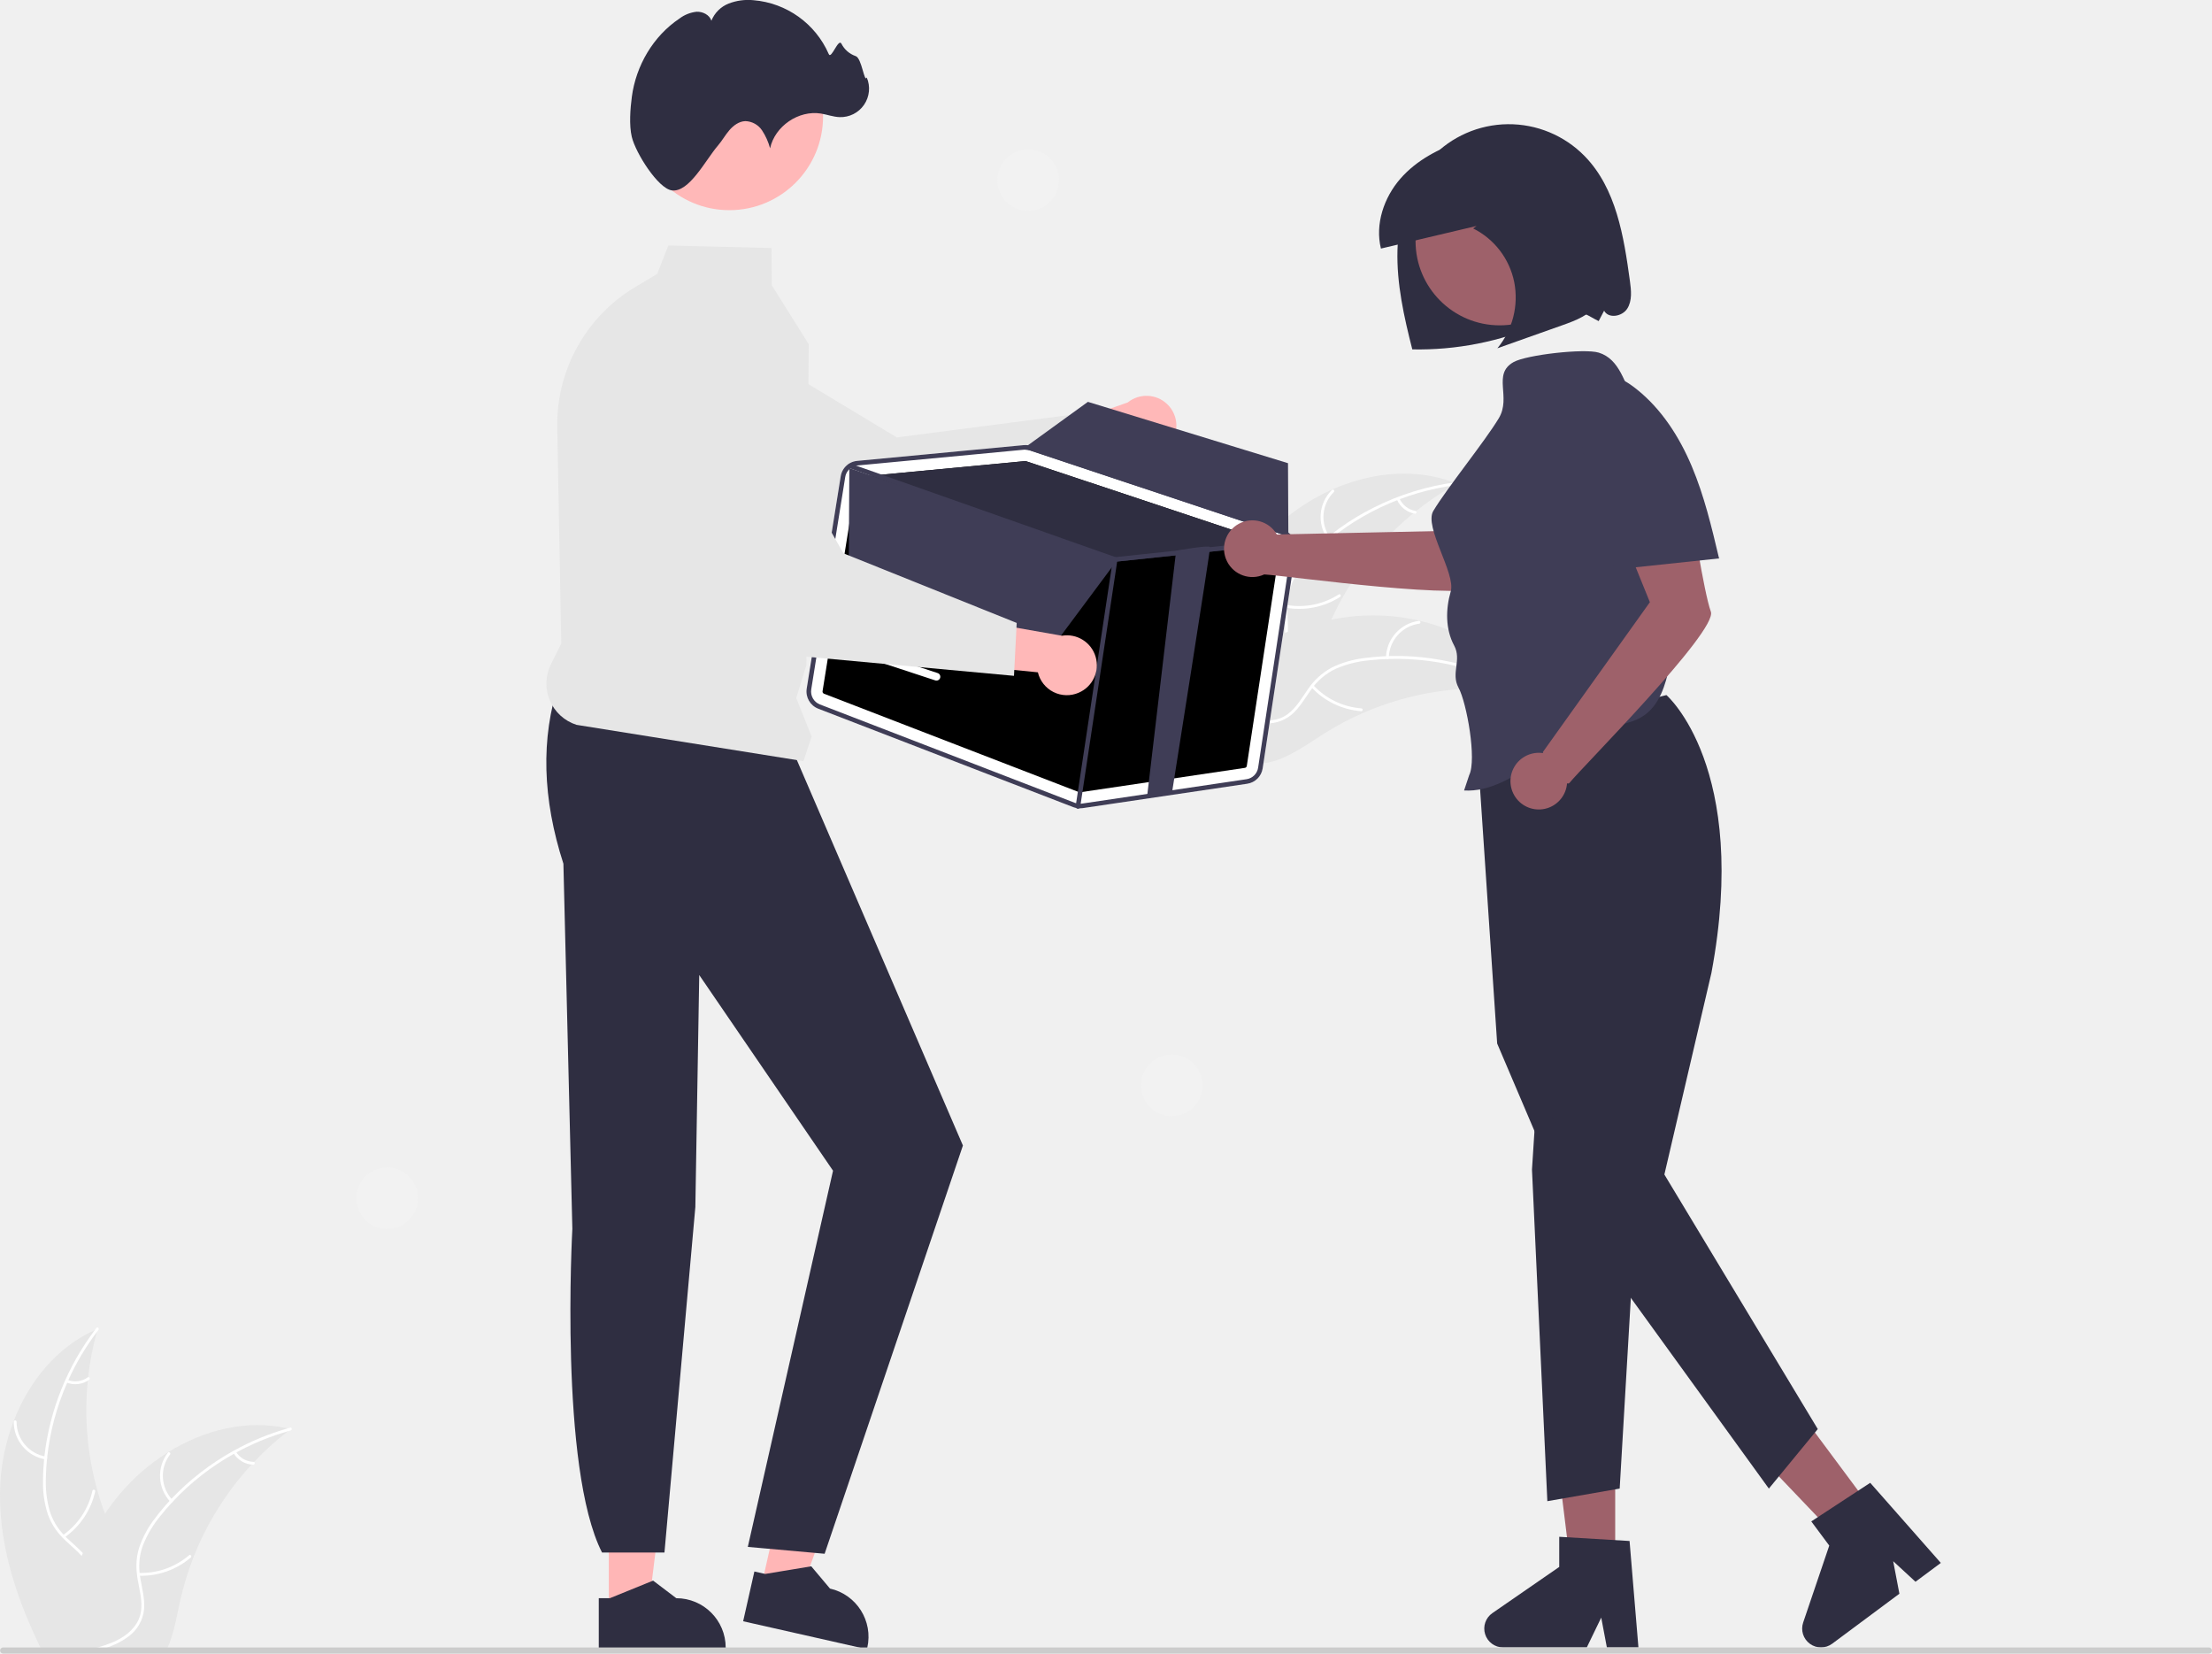
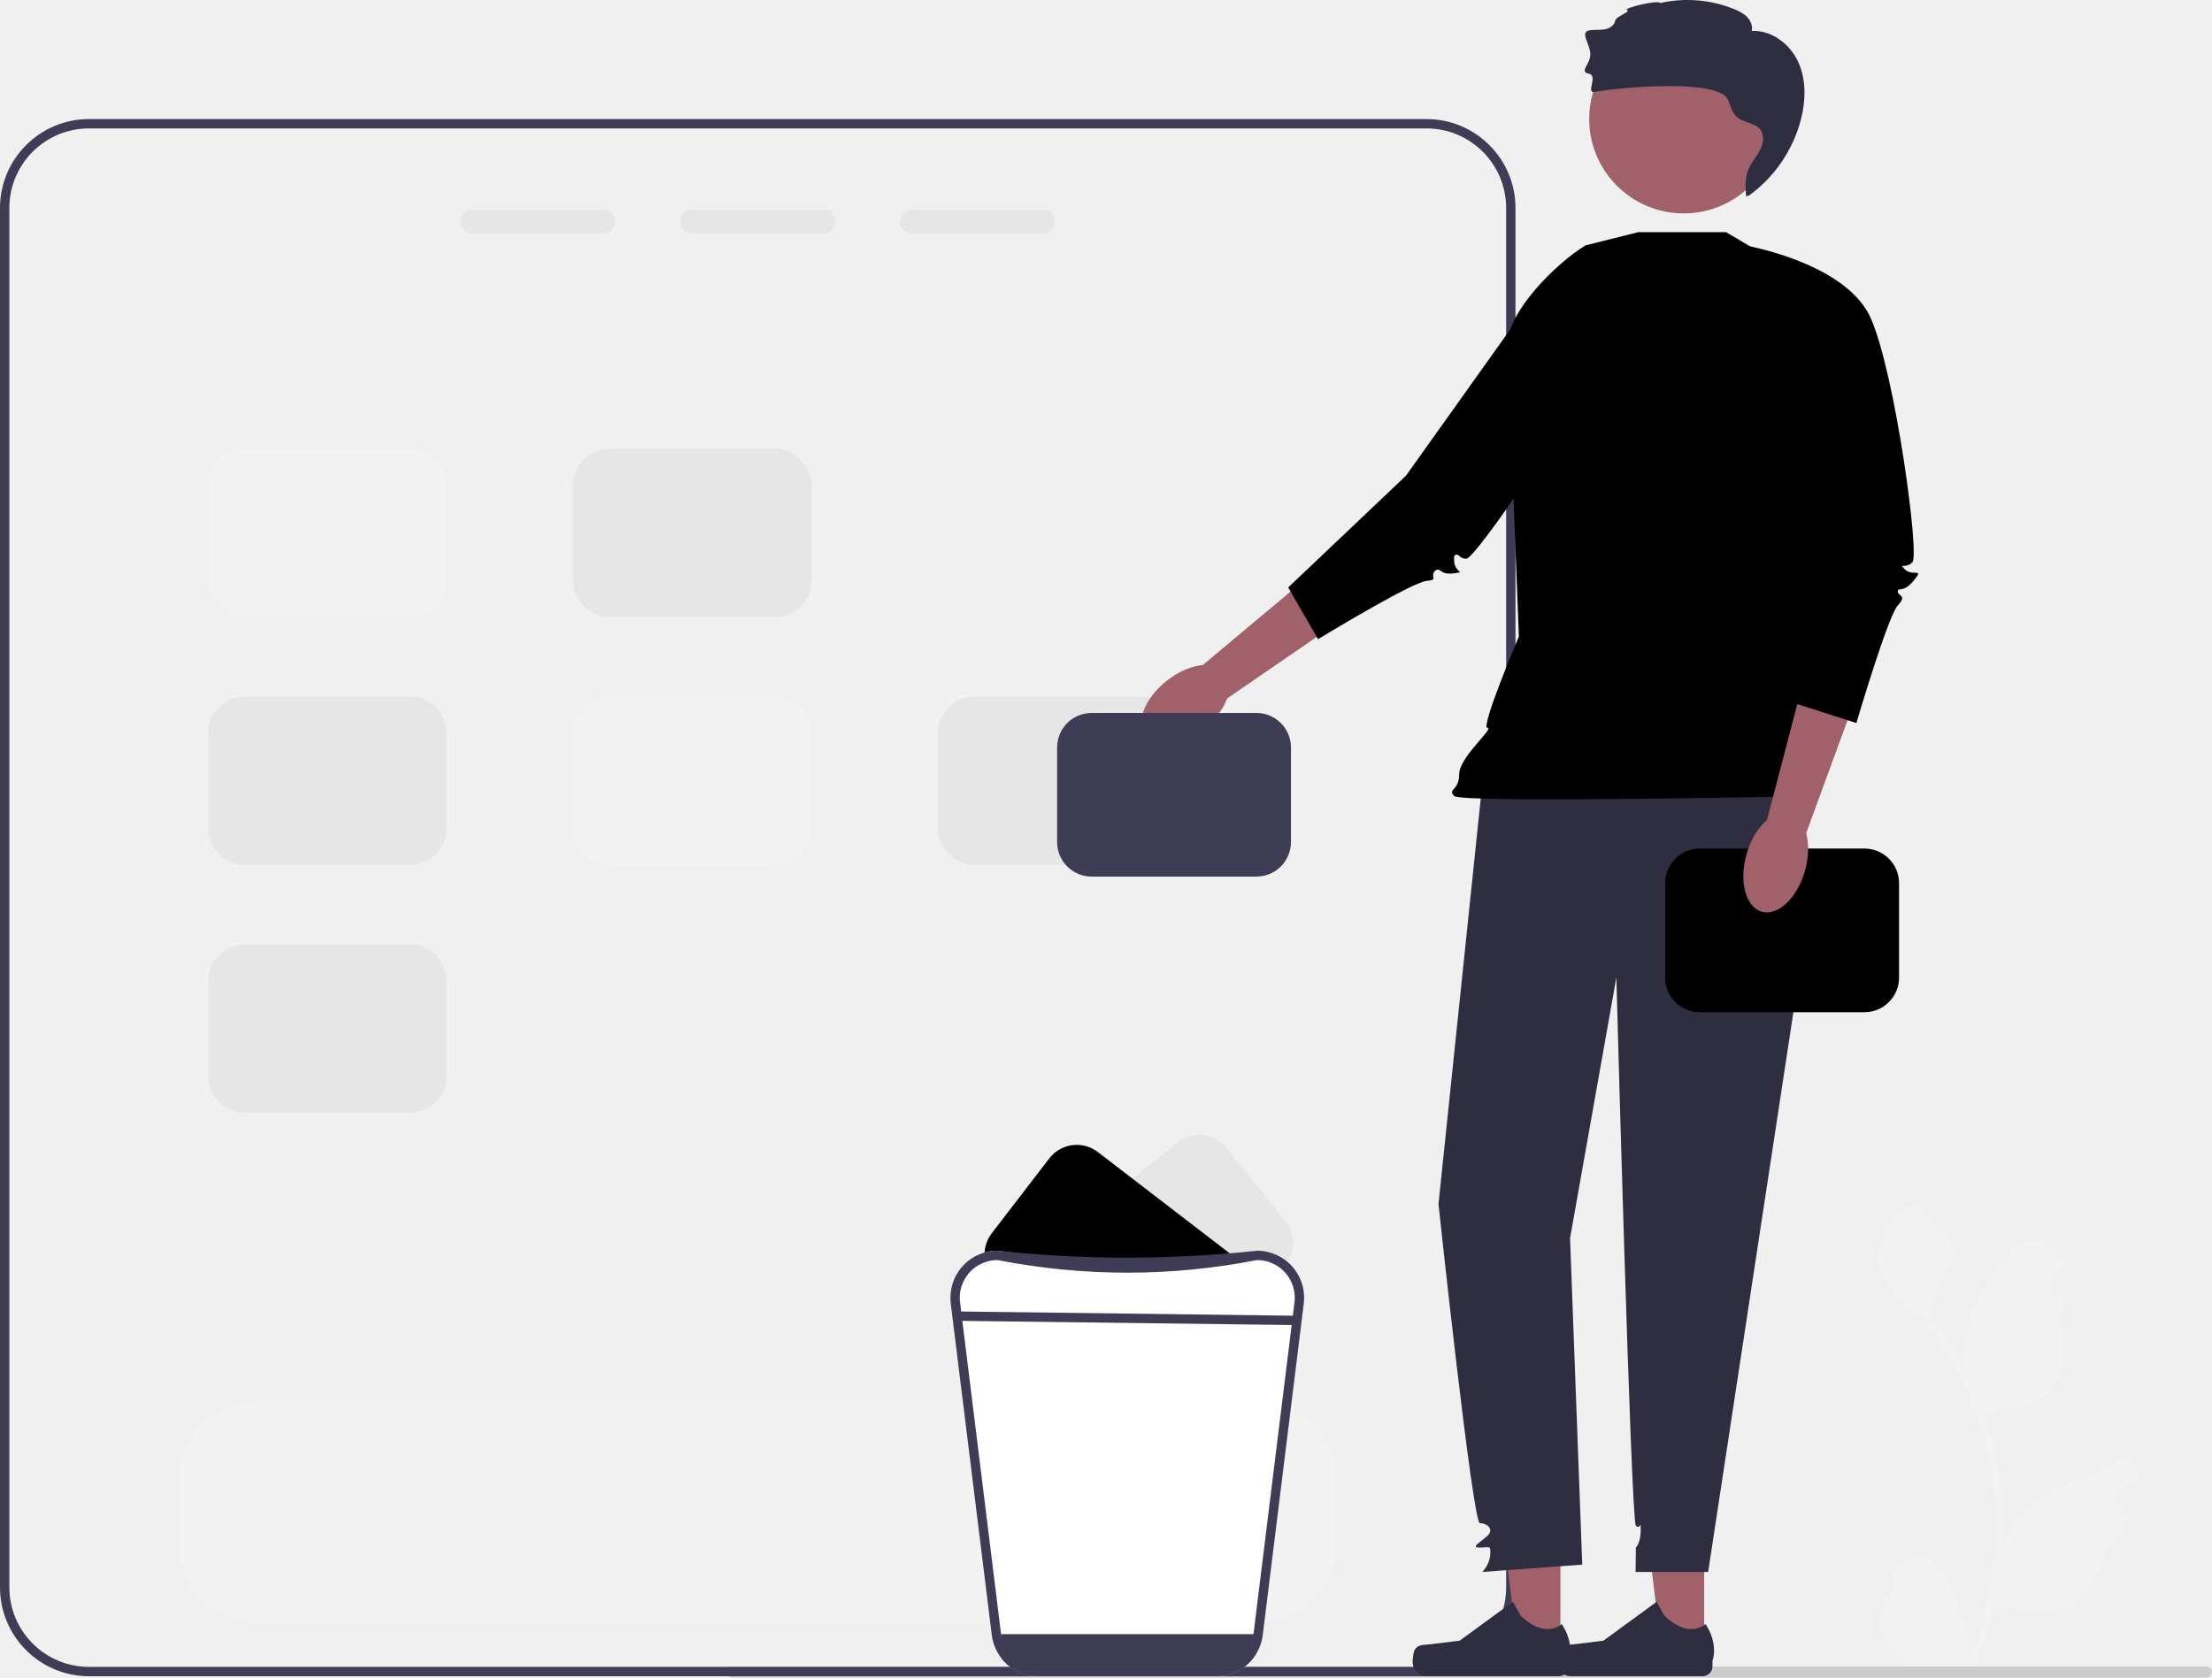
- <svg xmlns="http://www.w3.org/2000/svg" data-name="Layer 1" width="862.703" height="644.786" viewBox="0 0 862.703 644.786">
-   <polygon points="629.943 612.644 612.777 612.644 604.608 546.435 629.943 546.435 629.943 612.644" fill="#9e616a" />
-   <path d="M807.651,769.992H795.341l-2.197-11.622-5.628,11.622H754.867A7.339,7.339,0,0,1,750.697,756.614l26.072-18.007v-11.749l27.424,1.637Z" transform="translate(-168.6484 -127.607)" fill="#2f2e41" />
-   <polygon points="731.923 590.981 718.148 601.224 672.085 552.969 692.415 537.851 731.923 590.981" fill="#9e616a" />
-   <path d="M925.588,737.048,915.71,744.393l-8.698-8.015,2.419,12.684-26.199,19.482a7.339,7.339,0,0,1-11.33-8.247l10.177-30.007-7.011-9.428,22.983-15.051Z" transform="translate(-168.6484 -127.607)" fill="#2f2e41" />
-   <path d="M818.576,398.647s32.569,28.138,17.542,108.352l-18.345,78.597,59.829,99.256-19.077,23.208-77.78-107.433-28.185-66.114L744.652,416.843Z" transform="translate(-168.6484 -127.607)" fill="#2f2e41" />
-   <polygon points="599.447 425.746 597.488 456.084 603.483 585.365 631.692 580.452 637.083 488.406 599.447 425.746" fill="#2f2e41" />
-   <polygon points="237.445 628.211 252.796 628.21 260.098 569.001 237.443 569.002 237.445 628.211" fill="#ffb6b6" />
-   <path d="M402.178,750.806l4.321-0,16.869-6.86,9.041,6.859H432.41A19.266,19.266,0,0,1,451.675,770.07v.626l-49.497.002Z" transform="translate(-168.6484 -127.607)" fill="#2f2e41" />
-   <polygon points="296.932 618.538 311.905 621.918 332.071 565.772 309.972 560.782 296.932 618.538" fill="#ffb6b6" />
-   <path d="M462.865,740.393l4.215.952,17.966-2.976,7.308,8.682.001 0a19.266,19.266,0,0,1,14.549,23.036l-.138.611L458.484,759.797Z" transform="translate(-168.6484 -127.607)" fill="#2f2e41" />
-   <path d="M386.652,393.843c-7.197,21.706-6.436,45.268,1.73,70.556l3.491,142.378S386.671,700.146,403.454,733.002h24.34l12.051-134.751,1.513-90.446,52.182,76.306L460.305,730.799l29.957,2.678,53.934-159.191L477.652,419.843Z" transform="translate(-168.6484 -127.607)" fill="#2f2e41" />
-   <path d="M667.346,332.015c18.617-16.777,46.309-25.212,69.537-15.805a115.466,115.466,0,0,0-51.888,59.935c-3.698,9.838-6.786,21.166-15.882,26.433-5.659,3.278-12.7,3.438-19.046,1.856-6.346-1.582-12.162-4.754-17.899-7.894l-1.632-.037C637.864,372.537,648.729,348.791,667.346,332.015Z" transform="translate(-168.6484 -127.607)" fill="#e6e6e6" />
-   <path d="M736.753,316.719A98.692,98.692,0,0,0,681.847,342.65a42.5,42.5,0,0,0-8.345,10.377,24.376,24.376,0,0,0-2.818,12.516c.101,4.058.673,8.198-.214,12.21a14.925,14.925,0,0,1-7.425,9.689c-4.546,2.613-9.759,3.437-14.886,4.065-5.692.698-11.615,1.332-16.542,4.525-.597.387-1.162-.562-.566-.948,8.572-5.555,19.42-3.534,28.637-7.241,4.301-1.73,8.107-4.766,9.454-9.357,1.178-4.015.591-8.284.454-12.392a26.011,26.011,0,0,1,2.299-12.34,39.29,39.29,0,0,1,7.916-10.659,95.749,95.749,0,0,1,24.333-17.42A100.443,100.443,0,0,1,736.743,315.615c.703-.091.709,1.015.01,1.105Z" transform="translate(-168.6484 -127.607)" fill="#fff" />
-   <path d="M686.447,337.791a14.807,14.807,0,0,1,1.632-19.104c.506-.499,1.305.265.798.764a13.711,13.711,0,0,0-1.482,17.774c.415.577-.536,1.14-.948.566Z" transform="translate(-168.6484 -127.607)" fill="#fff" />
-   <path d="M670.362,363.491a28.539,28.539,0,0,0,20.394-4.083c.598-.385,1.164.564.566.948a29.685,29.685,0,0,1-21.23,4.206c-.701-.126-.427-1.197.27-1.071Z" transform="translate(-168.6484 -127.607)" fill="#fff" />
-   <path d="M714.447,321.948a8.381,8.381,0,0,0,6.269,4.894c.702.117.427,1.188-.27,1.071a9.392,9.392,0,0,1-6.947-5.399.571.571,0,0,1,.191-.757.555.555,0,0,1,.757.191Z" transform="translate(-168.6484 -127.607)" fill="#fff" />
-   <path d="M762.461,397.115c-.44-.061-.881-.122-1.328-.176a110.379,110.379,0,0,0-17.882-.908c-.462.007-.931.021-1.392.041a116.365,116.365,0,0,0-41.75,9.61,113.005,113.005,0,0,0-15.163,8.056c-6.688,4.234-13.602,9.358-21.078,11.085a19.386,19.386,0,0,1-2.362.421l-30.889-26.745c-.04-.096-.086-.185-.126-.282l-1.282-1.011c.239-.176.49-.353.729-.528.138-.102.283-.199.421-.301.094-.066.189-.133.27-.198.031-.022.063-.044.088-.059.081-.065.164-.117.239-.176q2.103-1.49,4.235-2.955c.006-.007.006-.007.019-.008a166.157,166.157,0,0,1,34.601-18.599c.367-.139.739-.285,1.12-.411a107.831,107.831,0,0,1,16.939-4.767,95.329,95.329,0,0,1,9.553-1.334,79.272,79.272,0,0,1,24.723,1.752c16.143,3.743,30.91,12.608,39.656,26.433C762.027,396.406,762.244,396.754,762.461,397.115Z" transform="translate(-168.6484 -127.607)" fill="#e6e6e6" />
-   <path d="M762.052,397.446a98.692,98.692,0,0,0-59.452-12.353A42.5,42.5,0,0,0,689.69,388.354a24.376,24.376,0,0,0-9.785,8.297c-2.363,3.301-4.398,6.951-7.522,9.62a14.925,14.925,0,0,1-11.761,3.266c-5.203-.651-9.862-3.132-14.333-5.717-4.965-2.87-10.076-5.93-15.932-6.347-.71-.051-.59-1.149.119-1.098,10.189.726,17.633,8.871,27.225,11.46,4.476,1.208,9.343,1.075,13.182-1.779,3.358-2.496,5.459-6.258,7.823-9.621a26.011,26.011,0,0,1,9.265-8.469,39.29,39.29,0,0,1,12.738-3.745,95.749,95.749,0,0,1,29.917.742,100.443,100.443,0,0,1,32.085,11.596c.616.351-.045,1.237-.657.888Z" transform="translate(-168.6484 -127.607)" fill="#fff" />
-   <path d="M709.199,383.983a14.807,14.807,0,0,1,12.805-14.271c.705-.093.883.997.177,1.091a13.711,13.711,0,0,0-11.884,13.299c-.016.711-1.114.588-1.098-.119Z" transform="translate(-168.6484 -127.607)" fill="#fff" />
-   <path d="M680.883,394.819a28.539,28.539,0,0,0,18.742,9.018c.709.053.59,1.151-.119,1.098a29.685,29.685,0,0,1-19.483-9.424c-.484-.523.38-1.212.861-.692Z" transform="translate(-168.6484 -127.607)" fill="#fff" />
-   <path d="M741.094,388.191a8.381,8.381,0,0,0,2.058,7.682c.49.516-.374,1.205-.861.692a9.392,9.392,0,0,1-2.296-8.493.571.571,0,0,1,.609-.49.555.555,0,0,1,.49.609Z" transform="translate(-168.6484 -127.607)" fill="#fff" />
-   <path d="M219.922,754.743c-1.45,5.44-5.26,9.97-9.86,13.27-.75.54-1.52,1.04-2.3,1.51-.24.14-.48.29-.73.42q-.405.24-.81.45h-21.63c-.39-.79-.77-1.59-1.15-2.38-9.27-19.48-15.78-40.5-14.67-61.91a79.254,79.254,0,0,1,5.17-24.25c5.94-15.47,16.78-28.86,31.69-35.6.37-.17.76-.34,1.14-.5-.12.43-.24.85-.36,1.28a110.785,110.785,0,0,0-3.38,17.59c-.06.46-.11.92-.15,1.39a116.054,116.054,0,0,0,3.72,42.69c.01.03.02.07.03.1q1.275,4.605,2.96,9.07c.88,2.35,1.83,4.67,2.87,6.95C216.802,734.393,222.622,744.593,219.922,754.743Z" transform="translate(-168.6484 -127.607)" fill="#e6e6e6" />
-   <path d="M207.042,646.203c-.21.28-.42.55-.63.83a98.129,98.129,0,0,0-11.12,18.76c-.16.33-.31.66-.44,1a97.814,97.814,0,0,0-7.82,29.24,1.49,1.49,0,0,0-.02.21c-.25,2.36-.4,4.74-.46,7.12a42.48,42.48,0,0,0,1.43,13.24,23.769,23.769,0,0,0,5.46,9.42c.25.27.5.54.77.8.2.21.42.42.63.62,2.02,1.93,4.23,3.72,6.13,5.79a21.432,21.432,0,0,1,2.35,3,14.904,14.904,0,0,1,1.6,12.1c-1.36,5.06-4.47,9.33-7.65,13.4-1.59,2.04-3.23,4.1-4.65,6.28-.52.78-1,1.57-1.44,2.38h-1.26c.42-.81.88-1.6,1.38-2.38,3.65-5.75,8.84-10.69,11.53-17.02,1.82-4.27,2.37-9.11.07-13.3a17.682,17.682,0,0,0-2.43-3.38c-1.83-2.07-4.02-3.84-6.01-5.71-.5-.47-.99-.95-1.46-1.45a24.964,24.964,0,0,1-5.64-8.9,39.23,39.23,0,0,1-1.94-13.13c0-2.84.15-5.7.43-8.54.03-.36.07-.73.11-1.1a100.767,100.767,0,0,1,19.67-49.23c.2-.28.41-.55.62-.82C206.682,644.873,207.472,645.653,207.042,646.203Z" transform="translate(-168.6484 -127.607)" fill="#fff" />
-   <path d="M186.365,696.678a14.807,14.807,0,0,1-12.354-14.663.553.553,0,0,1,1.105-.024,13.711,13.711,0,0,0,11.52,13.616c.701.114.427,1.185-.27,1.071Z" transform="translate(-168.6484 -127.607)" fill="#fff" />
-   <path d="M193.164,726.224a28.539,28.539,0,0,0,11.533-17.308c.151-.695,1.222-.424,1.071.27a29.685,29.685,0,0,1-12.038,17.986c-.585.406-1.148-.544-.566-.948Z" transform="translate(-168.6484 -127.607)" fill="#fff" />
-   <path d="M194.961,665.676a8.381,8.381,0,0,0,7.893-.972c.579-.414,1.142.538.566.948a9.392,9.392,0,0,1-8.73,1.094.571.571,0,0,1-.4-.671.555.555,0,0,1,.671-.4Z" transform="translate(-168.6484 -127.607)" fill="#fff" />
-   <path d="M282.062,684.873c-.35.27-.71.54-1.06.82a110.362,110.362,0,0,0-13.29,12c-.32.33-.64.67-.95,1.01l-.01.01a116.347,116.347,0,0,0-22.66,36.14l-.03.09c-.01.03-.02.05-.03.08a114.443,114.443,0,0,0-5.03,16.42c-1.22,5.46-2.22,11.31-4.13,16.57-.29.81-.61,1.61-.95,2.38h-44.46c.15-.79.31-1.59.47-2.38a160.302,160.302,0,0,1,10.54-33.7c.16-.36.32-.72.5-1.08a108.305,108.305,0,0,1,8.61-15.35.01.01,0,0,1,.01-.01,94.956,94.956,0,0,1,5.8-7.69,79.119,79.119,0,0,1,18.72-16.24c.04-.03.09-.05.13-.08,14.04-8.71,30.68-12.86,46.59-9.27h.01C281.252,684.683,281.652,684.773,282.062,684.873Z" transform="translate(-168.6484 -127.607)" fill="#e6e6e6" />
-   <path d="M282.012,685.403c-.34.09-.68.19-1.01.29a98.589,98.589,0,0,0-20.17,8.27c-.32.17-.64.35-.96.53a98.255,98.255,0,0,0-23.79,18.59.035.035,0,0,0-.01.02c-.08.08-.17.17-.24.25-1.6,1.72-3.14,3.51-4.6,5.35a42.769,42.769,0,0,0-6.82,11.43,23.674,23.674,0,0,0-1.31,10.81c.03.37.08.73.13,1.1.04.29.08.58.13.88.66,4.01,1.8,8.03,1.48,12.12a14.909,14.909,0,0,1-6.01,10.63,23.794,23.794,0,0,1-3.68,2.34,36.852,36.852,0,0,1-5.77,2.38h-3.93c.53-.15,1.05-.3,1.58-.45a48.212,48.212,0,0,0,5.53-1.93,26.912,26.912,0,0,0,3-1.48c4.02-2.31,7.37-5.85,8.07-10.58.61-4.14-.57-8.28-1.27-12.33-.12-.7-.23-1.39-.29-2.08a24.439,24.439,0,0,1,.85-10.46,39.062,39.062,0,0,1,6.36-11.66,83.355,83.355,0,0,1,5.48-6.55q.36-.405.75-.81a100.901,100.901,0,0,1,24.21-18.73h.01a99.288,99.288,0,0,1,21.1-8.74h.01c.33-.1.67-.2,1-.29C282.532,684.123,282.692,685.213,282.012,685.403Z" transform="translate(-168.6484 -127.607)" fill="#fff" />
-   <path d="M235.116,713.252a14.807,14.807,0,0,1-1.036-19.145c.432-.564,1.329.081.896.646A13.711,13.711,0,0,0,235.977,712.56c.491.514-.372,1.203-.861.692Z" transform="translate(-168.6484 -127.607)" fill="#fff" />
-   <path d="M222.755,740.937a28.539,28.539,0,0,0,19.629-6.876c.539-.464,1.231.397.692.861a29.685,29.685,0,0,1-20.441,7.113c-.712-.028-.589-1.126.119-1.098Z" transform="translate(-168.6484 -127.607)" fill="#fff" />
-   <path d="M260.644,693.674a8.381,8.381,0,0,0,6.888,3.977c.712.019.588,1.117-.119,1.098a9.392,9.392,0,0,1-7.629-4.382.571.571,0,0,1,.084-.776.555.555,0,0,1,.776.084Z" transform="translate(-168.6484 -127.607)" fill="#fff" />
-   <path d="M625.031,300.737a11.599,11.599,0,0,1-17.767.838l-37.8,16.44,3.682-21.102,35.331-12.377a11.662,11.662,0,0,1,16.554,16.201Z" transform="translate(-168.6484 -127.607)" fill="#ffb8b8" />
-   <path d="M599.806,307.325l-87.798,39.108-.188-.067-100.067-35.659a32.96,32.96,0,0,1-14.782-42.756h0a32.924,32.924,0,0,1,46.987-14.637l74.469,44.859,72.211-9.359Z" transform="translate(-168.6484 -127.607)" fill="#e6e6e6" />
-   <path d="M1031.352,771.203a1.187,1.187,0,0,1-1.19,1.19h-860.29a1.19,1.19,0,0,1,0-2.38h860.29A1.187,1.187,0,0,1,1031.352,771.203Z" transform="translate(-168.6484 -127.607)" fill="#ccc" />
-   <path d="M481.992,424.404l-88.506-14.157a16.893,16.893,0,0,1-9.956-23.646l4.014-8.028-1.559-84.347A62.482,62.482,0,0,1,416.322,239.572l8.631-5.161,4.362-11.077,40.22.981.117,14.527,14.404,22.968-0.0.095-.904,125.014-3.97,12.901,6.002,15.006Z" transform="translate(-168.6484 -127.607)" fill="#e6e6e6" />
-   <circle cx="284.459" cy="45.41" r="36.544" fill="#ffb8b8" />
-   <path d="M415.054,180.984c-1.09-4.592-.59-11.053.026-15.677,1.615-12.121,8.346-23.645,18.573-30.47a13.38,13.38,0,0,1,6.665-2.648c2.419-.101,5.042,1.194,5.785,3.499a11.993,11.993,0,0,1,6.766-6.709,21.136,21.136,0,0,1,9.631-1.297,35.197,35.197,0,0,1,29.363,20.989c.976,2.319,3.702-6.246,4.939-4.055a9.741,9.741,0,0,0,5.524,4.853c2.423.676,3.408,10.66,4.361,8.332a11.098,11.098,0,0,1-10.611,15.475c-2.466-.092-4.825-.999-7.262-1.39-8.715-1.396-17.96,4.923-19.823,13.551a23.987,23.987,0,0,0-3.156-7.021,8.119,8.119,0,0,0-6.513-3.579c-2.48.093-4.659,1.714-6.268,3.603s-2.817,4.093-4.438,5.972c-4.755,5.513-11.187,18.37-17.965,17.432C425.303,201.103,416.542,187.253,415.054,180.984Z" transform="translate(-168.6484 -127.607)" fill="#2f2e41" />
-   <path d="M674.012,342.148a7.133,7.133,0,0,0-4.807-7.854l-98.413-32.777a7.132,7.132,0,0,0-2.933-.337l-24.667,2.333-14.154,1.343-26.119,2.468a7.155,7.155,0,0,0-6.384,5.99l-13.261,82.838a7.186,7.186,0,0,0,4.484,7.796l99.44,38.384a6.947,6.947,0,0,0,1.446.388,7.136,7.136,0,0,0,2.176.016l64.255-9.523a7.121,7.121,0,0,0,6.023-5.999Z" transform="translate(-168.6484 -127.607)" fill="#fff" />
-   <path d="M490.013,398.11l99.44,38.382a.897.897,0,0,0,.457.054l64.247-9.522a.883.883,0,0,0,.755-.752l12.92-85.067a.905.905,0,0,0-.599-.982l-.662-.224-97.758-32.546a.678.678,0,0,0-.137-.033.887.887,0,0,0-.23-.012l-60.164,5.693-4.774.448a.903.903,0,0,0-.795.748l-13.259,82.834A.897.897,0,0,0,490.013,398.11Z" transform="translate(-168.6484 -127.607)" fill="#000000" />
-   <path d="M508.282,313.102l60.164-5.693a.887.887,0,0,1,.23.012.678.678,0,0,1,.137.033l97.758,32.546-25.787,2.73-9.65,1.017-27.46,2.901a1.939,1.939,0,0,1-.241-.003c-.049-.015-.098-.029-.156-.045Z" transform="translate(-168.6484 -127.607)" fill="#2f2e41" />
-   <path d="M487.758,403.952l99.44,38.382a6.722,6.722,0,0,0,1.45.38,7.224,7.224,0,0,0,2.177.027l64.247-9.522a7.135,7.135,0,0,0,6.028-6.004l12.91-85.068a7.19,7.19,0,0,0-.418-3.717c-.065-.157-.131-.314-.207-.462a6.99,6.99,0,0,0-2.264-2.698,7.138,7.138,0,0,0-1.916-.977l-.117-.041-98.292-32.738a8.955,8.955,0,0,0-1.227-.298,7.086,7.086,0,0,0-1.715-.033l-24.663,2.325-14.153,1.35L502.917,307.326a7.092,7.092,0,0,0-3.019.997,1.329,1.329,0,0,0-.202.121,1.192,1.192,0,0,0-.13.098,7.148,7.148,0,0,0-3.027,4.764l-13.27,82.843A7.194,7.194,0,0,0,487.758,403.952Zm10.542-90.357a5.3,5.3,0,0,1,1.27-2.671,4.651,4.651,0,0,1,.676-.659,5.317,5.317,0,0,1,2.324-1.084,4.059,4.059,0,0,1,.509-.072l43.985-4.155,20.965-1.995c.142-.017.273-.014.404-.022a5.007,5.007,0,0,1,.948.07,4.145,4.145,0,0,1,.845.201l98.408,32.779c.078.028.146.054.223.082a5.218,5.218,0,0,1,2.273,1.654,5.259,5.259,0,0,1,1.121,4.145l-12.921,85.077a5.349,5.349,0,0,1-4.509,4.502l-64.257,9.521a5.413,5.413,0,0,1-2.723-.31l-99.441-38.372a5.402,5.402,0,0,1-3.359-5.846Z" transform="translate(-168.6484 -127.607)" fill="#3f3d56" />
-   <path d="M499.352,308.994a.877.877,0,0,1,.268-.386,1.051,1.051,0,0,1,.129-.088c.042-.016.084-.042.126-.058a.873.873,0,0,1,.624-.011l2.07.73,101.116,35.669,23.665-2.5,13.243-1.397,28.029-2.967,2.506-.263.487-.054a.904.904,0,0,1,.952.654.739.739,0,0,1,.026.143.893.893,0,0,1-.55.922.988.988,0,0,1-.248.067l-3.409.357-27.603,2.918-9.65,1.017-27.46,2.901a1.939,1.939,0,0,1-.241-.003c-.049-.015-.098-.029-.156-.045L500.245,310.265l-.35-.124a.67.67,0,0,1-.219-.121A.91.91,0,0,1,499.352,308.994Z" transform="translate(-168.6484 -127.607)" fill="#3f3d56" />
-   <path d="M588.919,442.975a.894.894,0,0,1-.743-1.016l14.517-96.334a.894.894,0,0,1,1.017-.751l.008.001a.894.894,0,0,1,.743,1.016l-14.517,96.334a.894.894,0,0,1-1.017.751Z" transform="translate(-168.6484 -127.607)" fill="#3f3d56" />
-   <path d="M625.716,436.863l-9.655,1.019,11.293-95.535s12.895-2.335,13.24-1.398C640.806,341.508,625.808,436.251,625.716,436.863Z" transform="translate(-168.6484 -127.607)" fill="#3f3d56" />
-   <polygon points="331.25 182.533 330.99 226.1 408.116 255.488 435.813 218.284 331.25 182.533" fill="#3f3d56" />
-   <path d="M671.131,337.725a5.301,5.301,0,0,0-2.497-1.737l-98.406-32.778a5.106,5.106,0,0,0-.848-.207,5.009,5.009,0,0,0-.951-.071l.16-.997.985-.713,23.368-16.919,78.041,23.917.135,27.052Z" transform="translate(-168.6484 -127.607)" fill="#3f3d56" />
-   <path d="M503.829,380.08a1.513,1.513,0,0,1,.326.068l30.194,9.917a1.5,1.5,0,0,1-.936,2.851l-30.194-9.917a1.5,1.5,0,0,1,.61-2.919Z" transform="translate(-168.6484 -127.607)" fill="#fff" />
-   <circle cx="457.003" cy="423.236" r="12" fill="#f2f2f2" />
-   <circle cx="151.003" cy="467.236" r="12" fill="#f2f2f2" />
-   <circle cx="401.003" cy="70.236" r="12" fill="#f2f2f2" />
-   <path d="M589.34,397.729A11.599,11.599,0,0,1,573.433,389.771L532.421,385.628l13.53-16.606,36.871,6.481a11.662,11.662,0,0,1,6.518,22.226Z" transform="translate(-168.6484 -127.607)" fill="#ffb8b8" />
-   <path d="M564.115,391.141l-95.708-8.818-.131-.151L398.425,302.135a32.96,32.96,0,0,1,8.013-44.523h0a32.924,32.924,0,0,1,48.144,10.209l43.022,75.544,67.565,27.147Z" transform="translate(-168.6484 -127.607)" fill="#e6e6e6" />
-   <path d="M804.339,237.224c-2.377-17.434-5.358-36.152-17.654-48.737a41.35,41.35,0,0,0-59.744.618c-8.951,9.549-12.904,22.957-13.265,36.04s2.552,26.021,5.784,38.703a119.29,119.29,0,0,0,49.786-9.799c3.926-1.704,7.789-3.631,11.937-4.686,4.148-1.056,7.105,1.601,10.963,3.453l2.118-4.055c1.734,3.227,7.102,2.27,9.05-.832C805.26,244.826,804.834,240.853,804.339,237.224Z" transform="translate(-168.6484 -127.607)" fill="#2f2e41" />
-   <path d="M736.532,334.532l-69.876,1.494a11.055,11.055,0,1,0-4.94,15.574c9.268.527,81.772,10.817,86.097,4.185,4.39-6.731,27.824-30.486,27.824-30.486l-18.013-25.644Z" transform="translate(-168.6484 -127.607)" fill="#9e616a" />
-   <circle cx="584.911" cy="94.035" r="32.83" fill="#9e616a" />
-   <path d="M599.361,299.184" transform="translate(-168.6484 -127.607)" fill="#000000" />
-   <path d="M806.142,284.811c-3.869-7.7-5.749-17.212-13.997-19.708-5.57-1.686-28.097.84-33.173,3.686-8.444,4.733-.792,13.602-5.773,21.902-5.415,9.023-20.132,27.13-25.547,36.152-3.723,6.203,8.817,24.409,6.804,31.358-2.013,6.948-2.11,14.747,1.32,21.117,3.069,5.701-1.371,10.745,1.715,16.437,3.21,5.92,7.148,28.053,4.161,34.088l-2,6c19.847,1.166,36.535-22.544,56.258-25.042,4.899-.62,9.986-1.431,14.023-4.274,5.946-4.189,8.297-11.789,9.766-18.913A159.326,159.326,0,0,0,806.142,284.811Z" transform="translate(-168.6484 -127.607)" fill="#3f3d56" />
-   <path d="M835.898,366.112c-2.764-7.546-7.769-40.537-7.769-40.537l-31.324-.918,15.314,37.772-41.79,58.503s.077.129.218.358a11.052,11.052,0,1,0,9.27,11.745.763.763,0,0,0,.958-.164C785.425,427.035,838.662,373.658,835.898,366.112Z" transform="translate(-168.6484 -127.607)" fill="#9e616a" />
-   <path d="M839.083,345.277c-2.875-12.135-5.772-24.335-10.619-35.826s-11.787-22.343-21.547-30.105c-3.12-2.482-6.609-4.672-10.521-5.444-3.911-.772-8.32.092-11.067,2.981-4.396,4.624-3.073,12.045-1.461,18.218Q791,322.402,798.131,349.703q20.594-2.183,41.188-4.366Z" transform="translate(-168.6484 -127.607)" fill="#3f3d56" />
-   <path d="M793.787,226.196c-1.209-7.942-2.472-15.95-5.312-23.429-2.84-7.478-7.419-14.482-13.986-18.719-10.399-6.707-23.862-5.414-35.521-1.555-9.016,2.984-17.818,7.519-24.176,14.809-6.358,7.291-9.93,17.694-7.564,27.227q18.655-4.407,37.309-8.815l-1.361.962a30.038,30.038,0,0,1,16.031,20.893,31.122,31.122,0,0,1-6.566,25.848q12.722-4.513,25.445-9.026c5.235-1.857,10.838-3.997,13.943-8.76C795.627,240.107,794.791,232.787,793.787,226.196Z" transform="translate(-168.6484 -127.607)" fill="#2f2e41" />
+ <svg xmlns="http://www.w3.org/2000/svg" width="472.906" height="358.762" viewBox="0 0 472.906 358.762">
+   <path d="M402.927,341.537c2.066,.129,3.208-2.437,1.645-3.933l-.155-.618c.02-.05,.041-.099,.062-.148,2.089-4.982,9.17-4.947,11.241,.042,1.839,4.428,4.179,8.864,4.756,13.546,.258,2.067,.142,4.172-.316,6.2,4.308-9.411,6.575-19.687,6.575-30.021,0-2.597-.142-5.193-.433-7.783-.239-2.119-.568-4.224-.995-6.31-2.306-11.277-7.299-22.018-14.5-30.99-3.462-1.892-6.349-4.851-8.093-8.397-.626-1.279-1.117-2.655-1.35-4.056,.394,.052,1.486-5.949,1.188-6.317,.549-.833,1.532-1.247,2.131-2.06,2.982-4.043,7.091-3.337,9.236,2.157,4.582,2.313,4.627,6.148,1.815,9.837-1.789,2.347-2.035,5.522-3.604,8.035,.162,.207,.329,.407,.491,.614,2.961,3.798,5.522,7.88,7.681,12.169-.61-4.766,.291-10.508,1.826-14.21,1.748-4.217,5.025-7.769,7.91-11.415,3.466-4.379,10.573-2.468,11.184,3.083,.006,.054,.012,.107,.017,.161-.429,.242-.848,.499-1.259,.77-2.339,1.547-1.531,5.174,1.241,5.602l.063,.01c-.155,1.544-.42,3.074-.807,4.579,3.702,14.316-4.29,19.53-15.701,19.764-.252,.129-.497,.258-.749,.381,1.156,3.255,2.08,6.594,2.764,9.979,.614,2.99,1.04,6.013,1.279,9.049,.297,3.83,.271,7.68-.052,11.503l.019-.136c.82-4.211,3.107-8.145,6.427-10.87,4.946-4.063,11.933-5.559,17.268-8.824,2.568-1.572,5.859,.459,5.411,3.437l-.022,.143c-.794,.323-1.569,.698-2.319,1.117-.429,.242-.848,.499-1.259,.77-2.339,1.547-1.531,5.174,1.241,5.602l.063,.01c.045,.006,.084,.013,.129,.019-1.363,3.236-3.262,6.239-5.639,8.829-2.315,12.497-12.256,13.683-22.89,10.044h-.006c-1.163,5.064-2.861,10.011-5.044,14.726h-18.02c-.065-.2-.123-.407-.181-.607,1.666,.103,3.346,.006,4.986-.297-1.337-1.641-2.674-3.294-4.011-4.935-.032-.032-.058-.065-.084-.097-.678-.84-1.363-1.673-2.041-2.512l-0-.001c-.042-2.578,.267-5.147,.879-7.64l.001-0,0-0Z" fill="#f2f2f2" />
+   <path d="M155.236,357.572c0,.66,.53,1.19,1.19,1.19H471.716c.66,0,1.19-.53,1.19-1.19,0-.66-.53-1.19-1.19-1.19H156.426c-.66,0-1.19,.53-1.19,1.19Z" fill="#ccc" />
+   <path d="M273.68,271.582l-4.87,3.91-1.56,1.26c-.14-.19-.3-.39-.46-.57-1.53-1.73-3.73-2.72-6.03-2.72h-39.08c-.13-.66-.16-1.33-.1-2,.17-1.94,1.1-3.81,2.74-5.12l27.45-22.05c3.18-2.56,7.84-2.05,10.4,1.14l12.65,15.75c2.56,3.19,2.05,7.84-1.14,10.4Z" fill="#e6e6e6" />
+   <path d="M265.5,273.462h-48.26c-1.26,0-2.49,.3-3.59,.86l-.27-.21c-.48-.37-.91-.79-1.26-1.24-2.09-2.6-2.22-6.37-.1-9.13l12.31-16.02c2.49-3.24,7.14-3.85,10.38-1.36l27.91,21.45c1.26,.96,2.11,2.25,2.55,3.65,.2,.65,.32,1.32,.33,2Z" fill="#000000" />
+   <g>
+     <path d="M304.98,25.462H19.02C8.53,25.462,0,33.992,0,44.482V339.442c0,10.49,8.53,19.02,19.02,19.02H304.98c10.49,0,19.02-8.53,19.02-19.02V44.482c0-10.49-8.53-19.02-19.02-19.02Zm17.02,313.98c0,9.39-7.63,17.02-17.02,17.02H19.02c-9.39,0-17.02-7.63-17.02-17.02V44.482c0-9.39,7.63-17.02,17.02-17.02H304.98c9.39,0,17.02,7.63,17.02,17.02V339.442Z" fill="#3f3d56" />
+     <g>
+       <path d="M129.03,44.812h-28.06c-1.41,0-2.56,1.15-2.56,2.56,0,1.42,1.15,2.57,2.56,2.57h28.06c1.41,0,2.56-1.15,2.56-2.57,0-1.41-1.15-2.56-2.56-2.56Z" fill="#e6e6e6" />
+       <path d="M176.03,44.812h-28.06c-1.41,0-2.56,1.15-2.56,2.56,0,1.42,1.15,2.57,2.56,2.57h28.06c1.41,0,2.56-1.15,2.56-2.57,0-1.41-1.15-2.56-2.56-2.56Z" fill="#e6e6e6" />
+       <path d="M223.03,44.812h-28.06c-1.41,0-2.56,1.15-2.56,2.56,0,1.42,1.15,2.57,2.56,2.57h28.06c1.41,0,2.56-1.15,2.56-2.57,0-1.41-1.15-2.56-2.56-2.56Z" fill="#e6e6e6" />
+     </g>
+     <path d="M87.6,95.962H52.4c-4.36,0-7.9,3.54-7.9,7.9v20.2c0,4.36,3.54,7.9,7.9,7.9h35.2c4.36,0,7.9-3.54,7.9-7.9v-20.2c0-4.36-3.54-7.9-7.9-7.9Z" fill="#f2f2f2" />
+     <path d="M87.6,148.962H52.4c-4.36,0-7.9,3.54-7.9,7.9v20.2c0,4.36,3.54,7.9,7.9,7.9h35.2c4.36,0,7.9-3.54,7.9-7.9v-20.2c0-4.36-3.54-7.9-7.9-7.9Z" fill="#e6e6e6" />
+     <path d="M87.6,201.962H52.4c-4.36,0-7.9,3.54-7.9,7.9v20.2c0,4.36,3.54,7.9,7.9,7.9h35.2c4.36,0,7.9-3.54,7.9-7.9v-20.2c0-4.36-3.54-7.9-7.9-7.9Z" fill="#e6e6e6" />
+     <path d="M165.6,95.962h-35.2c-4.36,0-7.9,3.54-7.9,7.9v20.2c0,4.36,3.54,7.9,7.9,7.9h35.2c4.36,0,7.9-3.54,7.9-7.9v-20.2c0-4.36-3.54-7.9-7.9-7.9Z" fill="#e6e6e6" />
+     <path d="M165.6,148.962h-35.2c-4.36,0-7.9,3.54-7.9,7.9v20.2c0,4.36,3.54,7.9,7.9,7.9h35.2c4.36,0,7.9-3.54,7.9-7.9v-20.2c0-4.36-3.54-7.9-7.9-7.9Z" fill="#f2f2f2" />
+     <path d="M243.6,148.962h-35.2c-4.36,0-7.9,3.54-7.9,7.9v20.2c0,4.36,3.54,7.9,7.9,7.9h35.2c4.36,0,7.9-3.54,7.9-7.9v-20.2c0-4.36-3.54-7.9-7.9-7.9Z" fill="#e6e6e6" />
+     <path d="M269.31,299.962H54.69c-8.93,0-16.19,7.26-16.19,16.19v14.62c0,8.93,7.26,16.19,16.19,16.19h214.62c8.93,0,16.19-7.26,16.19-16.19v-14.62c0-8.93-7.26-16.19-16.19-16.19Z" fill="#f2f2f2" />
+   </g>
+   <path d="M276.81,271.492c-.17-.21-.34-.43-.52-.63-1.91-2.16-4.65-3.4-7.53-3.4-18.133,2.693-36.646,2.64-55.52,0-1.82,0-3.58,.5-5.12,1.41-.89,.52-1.71,1.19-2.41,1.99-1.91,2.15-2.8,5.03-2.45,7.89l8.77,70.89c.62,5.03,4.91,8.82,9.97,8.82h38c5.06,0,9.35-3.79,9.97-8.82l8.77-70.89c.32-2.59-.38-5.19-1.93-7.26Z" fill="#fff" />
+   <path d="M276.81,271.492c-.17-.21-.34-.43-.52-.63-1.91-2.16-4.65-3.4-7.53-3.4-18.507,1.984-37.013,1.984-55.52,0-1.82,0-3.58,.5-5.12,1.41-.89,.52-1.71,1.19-2.41,1.99-1.91,2.15-2.8,5.03-2.45,7.89l8.77,70.89c.23,1.89,.98,3.6,2.09,5,1.85,2.33,4.69,3.81,7.84,3.82h38.04c3.53,0,6.69-1.85,8.48-4.67,.78-1.23,1.3-2.63,1.49-4.15l8.77-70.89c.32-2.59-.38-5.19-1.93-7.26Zm-.06,7.01l-8.76,70.89c0,.02-.01,.05-.01,.07-.53,4-3.95,7-7.98,7h-38c-4.03,0-7.45-3-7.98-7,0-.02-.01-.05-.01-.07l-8.76-70.89c-.28-2.29,.43-4.59,1.96-6.32,.69-.78,1.52-1.41,2.44-1.86,1.1-.56,2.33-.86,3.59-.86,18.507,3.601,37.014,3.601,55.52,0,2.3,0,4.5,.99,6.03,2.72,.16,.18,.32,.38,.46,.57,1.21,1.65,1.75,3.71,1.5,5.75Z" fill="#3f3d56" />
+   <path d="M269,349.462l-.52,4.33c-1.79,2.82-4.95,4.67-8.48,4.67h-38.04c-3.15-.01-5.99-1.49-7.84-3.82l-.12-5.18h55Z" fill="#3f3d56" />
+   <g>
+     <g>
+       <polygon points="309.031 117.286 261.167 150.178 255.266 143.799 299.297 106.906 309.031 117.286" fill="#a0616a" />
+       <ellipse cx="253.41" cy="150.719" rx="10.94" ry="6.496" transform="translate(-38.54487 191.8921) rotate(-38.76989)" fill="#a0616a" />
+     </g>
+     <g>
+       <polygon points="333.607 353.01 324.512 353.01 320.185 317.929 333.608 317.93 333.607 353.01" fill="#a0616a" />
+       <path d="M302.447,352.804h0c-.283,.477-.433,2.016-.433,2.571h0c0,1.705,1.382,3.087,3.087,3.087h28.166c1.163,0,2.106-.943,2.106-2.106v-1.173s1.393-3.524-1.475-7.868c0,0-3.565,3.401-8.893-1.926l-1.571-2.846-11.372,8.317-6.303,.776c-1.379,.17-2.602-.026-3.311,1.168Z" fill="#2f2e41" />
+     </g>
+     <g>
+       <polygon points="364.342 353.01 355.247 353.01 350.921 317.929 364.344 317.93 364.342 353.01" fill="#a0616a" />
+       <path d="M333.182,352.804h0c-.283,.477-.433,2.016-.433,2.571h0c0,1.705,1.382,3.087,3.087,3.087h28.166c1.163,0,2.106-.943,2.106-2.106v-1.173s1.393-3.524-1.475-7.868c0,0-3.565,3.401-8.893-1.926l-1.571-2.846-11.372,8.317-6.303,.776c-1.379,.17-2.602-.026-3.311,1.168Z" fill="#2f2e41" />
+     </g>
+     <path d="M317.953,157.48l-10.419,100.02s7.293,68.243,8.856,68.243,3.126,1.288,1.563,2.728-3.647,2.482-1.563,2.482,2.337-.636,2.21,1.505-1.689,3.704-1.689,3.704l21.358-1.563-2.605-69.806,9.898-55.74s3.126,116.169,4.168,117.211,1.042-1.563,1.042,1.042-1.042,3.647-1.042,3.647l-.049,5.209h15.505l22.052-144.821-3.647-36.466-65.638,2.605Z" fill="#2f2e41" />
+     <path d="M369.005,49.646h-18.754l-11.251,2.816c-6.076,3.608-16.969,14.345-16.695,21.406l2.42,62.253s-8.288,19.533-6.725,19.533-6.038,6.254-6.038,9.9-2.605,3.126-1.042,4.688,76.317,0,76.317,0c0,0,.781-1.563,.781-4.168s1.551-4.155,1.551-4.155v-4.891l-4.676-17,8.335-76.057-24.224-14.326Z" fill="#000000" />
+     <path d="M275.404,125.624l6.386,11.057c3.487-2.111,20.331-12.23,23.245-12.466,1.097-.089,1.343-.295,1.392-.356,.048-.061,.034-.196,.005-.413-.045-.336-.114-.844,.28-1.277,.577-.636,1.083-.253,1.328-.069,.379,.286,1.015,.765,3.062,.475,.524-.074,.854-.138,1.061-.188l-.023-.021c-.446-.421-1.194-1.125-1.248-2.256-.049-1.013-.062-1.284,.307-1.459,.341-.159,.606,.08,.765,.223,.267,.243,.707,.641,1.611,.606,2.314-.757,23.82-31.809,28.019-44.179,1.046-3.08,.916-5.94-.384-8.5-2.493-4.908-8.597-7.366-10.104-7.91l-30.53,42.847-25.171,23.888Z" fill="#000000" />
+     <circle cx="359.959" cy="25.436" r="20.201" fill="#a0616a" />
+     <path d="M384.399,13.159c-1.775-3.807-5.71-6.765-9.905-6.549,.253-1.057-.216-2.188-.969-2.97-.754-.783-1.757-1.272-2.763-1.684-4.971-2.033-10.569-2.499-15.807-1.317-.526-.728-8.002,1.11-7.108,1.5,.894,.39-2.375,1.322-2.529,2.285-.169,1.055-1.287,1.702-2.343,1.867-1.056,.165-2.146,.004-3.196,.204-2.116,.403,.252,3.005,.222,5.159-.03,2.154-2.456,3.63-.352,4.093,2.172,.477-.832,4.322,1.352,3.907,4.941-.939,26.519-2.94,28.44,1.708,.533,1.291,.867,2.753,1.915,3.677,1.426,1.257,3.803,1.156,4.969,2.657,.941,1.21,.671,2.986-.024,4.352s-1.754,2.529-2.384,3.926c-.845,1.873-.84,3.959-.599,6.03,.187-.097,.474-.195,.904-.292l-.186,.023c5.391-3.927,9.352-9.774,10.998-16.237,1.037-4.071,1.14-8.531-.635-12.338Z" fill="#2f2e41" />
+     <rect x="356" y="181.462" width="50" height="35" rx="7.398" ry="7.398" fill="#000000" />
+     <g>
+       <polygon points="405.621 124.979 385.651 179.514 377.146 177.731 391.674 122.155 405.621 124.979" fill="#a0616a" />
+       <ellipse cx="379.64" cy="184.447" rx="10.94" ry="6.496" transform="translate(98.5753 499.3284) rotate(-74.16042)" fill="#a0616a" />
+     </g>
+     <path d="M373,52.462s21.791,3.696,27.001,15.677,10.419,50.531,8.856,52.094-3.126,0-1.563,1.563,4.21-.496,1.845,2.357-3.408,1.29-3.408,2.332,2.084,.759,0,2.984-8.856,25.147-8.856,25.147l-13.023-4.168,2.605-34.903-13.456-63.083Z" fill="#000000" />
+   </g>
+   <rect x="226" y="152.462" width="50" height="35" rx="7.398" ry="7.398" fill="#3f3d56" />
+   <rect x="239.905" y="246.007" width="2" height="71.816" transform="translate(-44.02375 519.2467) rotate(-89.27774)" fill="#3f3d56" />
</svg>
